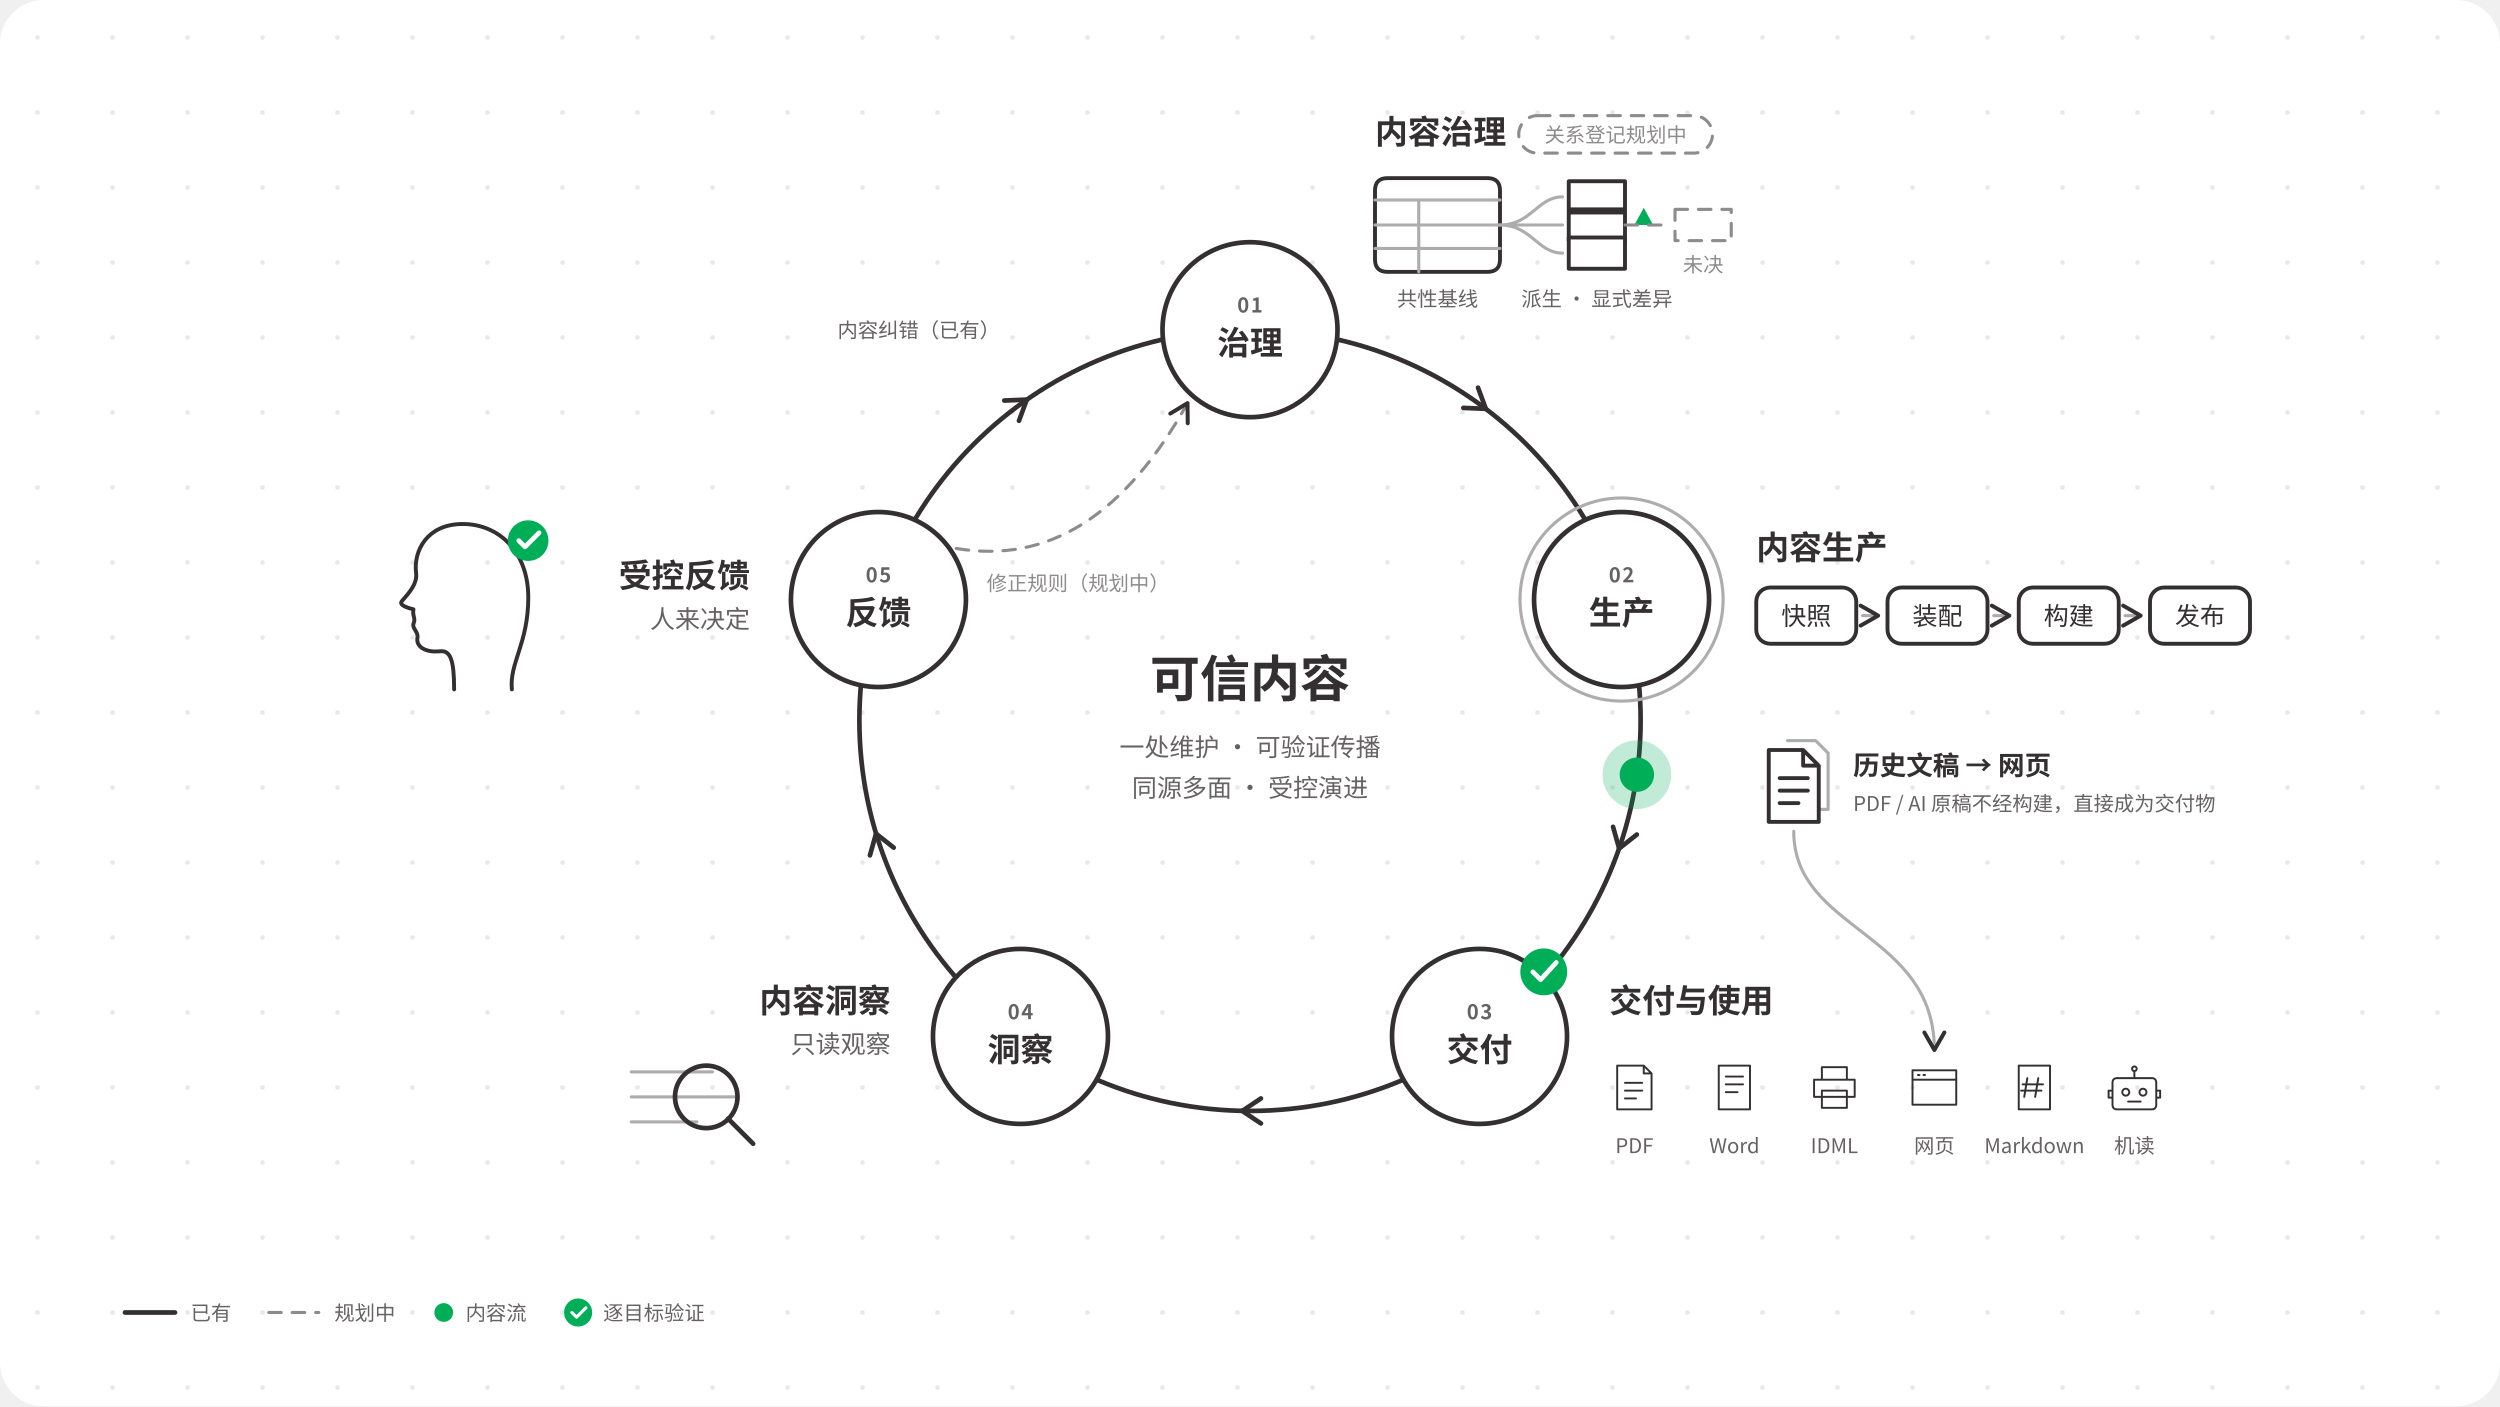
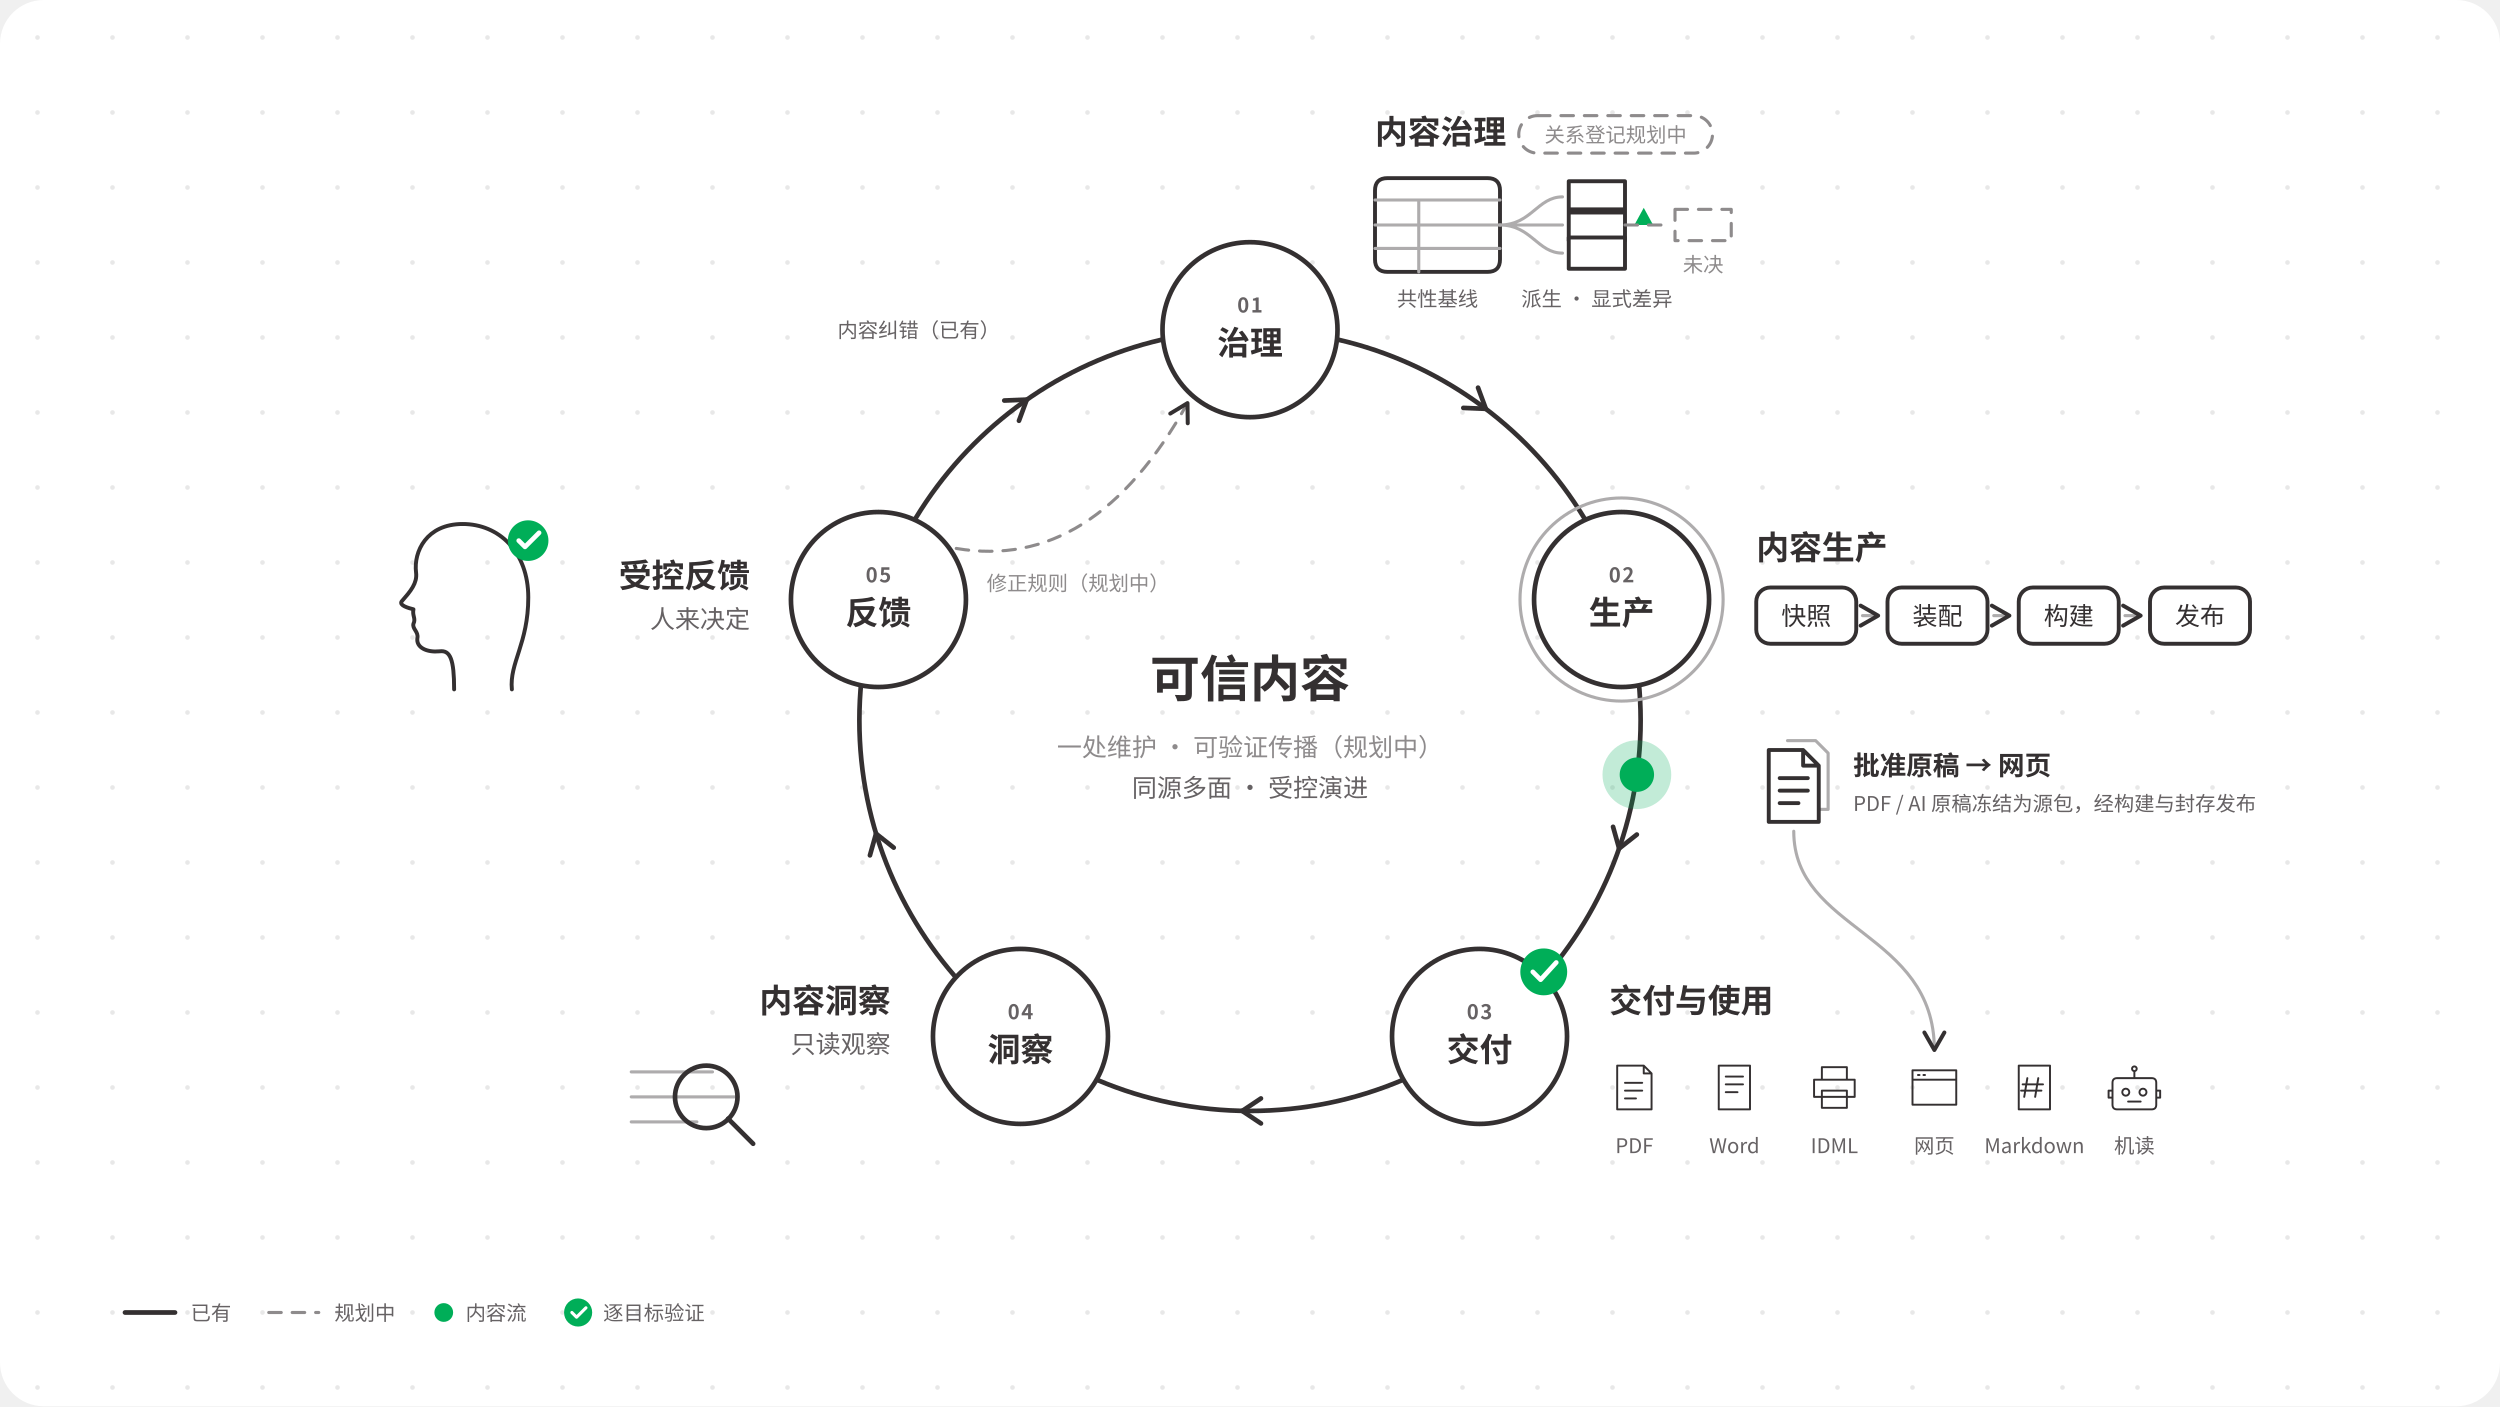
<svg xmlns="http://www.w3.org/2000/svg" width="1600" height="900" viewBox="0 0 1600 900" role="img" aria-labelledby="title desc">
  <defs>
    <pattern id="dots" width="48" height="48" patternUnits="userSpaceOnUse">
      <circle cx="24" cy="24" r="1.5" fill="#343031" fill-opacity="0.11" />
    </pattern>
    <marker id="head" viewBox="0 0 10 10" refX="8" refY="5" markerWidth="8" markerHeight="8" orient="auto-start-reverse">
      <path d="M 1 1 L 8 5 L 1 9" fill="none" stroke="#343031" stroke-width="1.6" stroke-linecap="round" stroke-linejoin="round" />
    </marker>
    <style>
      text { font-family: "PingFang SC", "Noto Sans CJK SC", "Microsoft YaHei", system-ui, sans-serif; }
      .ink { fill: none; stroke: #343031; stroke-width: 3; stroke-linecap: round; stroke-linejoin: round; }
      .ink-mid { fill: none; stroke: #343031; stroke-width: 2.5; stroke-linecap: round; stroke-linejoin: round; }
      .ink-thin { fill: none; stroke: #AEACAD; stroke-width: 2; stroke-linecap: round; stroke-linejoin: round; }
      .plan { fill: none; stroke: #8E8B8C; stroke-width: 2; stroke-dasharray: 8 7; stroke-linecap: round; stroke-linejoin: round; }
      .go { fill: #00AE58; }
      .halo { fill: #00AE58; fill-opacity: 0.24; }
      .kicker { font-size: 17px; font-weight: 650; letter-spacing: 4px; fill: #666264; }
      .title { font-size: 40px; font-weight: 700; letter-spacing: 1px; fill: #343031; }
      .t { font-size: 21px; font-weight: 700; fill: #343031; }
      .b { font-size: 16px; fill: #666264; }
      .s { font-size: 13px; fill: #666264; }
      .num { font-size: 13px; font-weight: 650; fill: #666264; letter-spacing: 1px; }
      .p { fill: #8E8B8C; }
    </style>
  </defs>
  <rect width="1600" height="900" rx="28" fill="#FFFFFF" />
  <rect width="1600" height="900" rx="28" fill="url(#dots)" />
  <g transform="translate(0 -104)">
    <circle cx="800" cy="565" r="250" class="ink" />
    <g class="ink">
      <path d="M -7 -8 L 5 0 L -7 8" transform="translate(946.9 362.7) rotate(36)" />
      <path d="M -7 -8 L 5 0 L -7 8" transform="translate(1037.8 642.3) rotate(108)" />
      <path d="M -7 -8 L 5 0 L -7 8" transform="translate(800 815) rotate(180)" />
      <path d="M -7 -8 L 5 0 L -7 8" transform="translate(562.2 642.3) rotate(252)" />
      <path d="M -7 -8 L 5 0 L -7 8" transform="translate(653.1 362.7) rotate(324)" />
    </g>
    <circle cx="1047.6" cy="599.8" r="22" class="halo" />
    <circle cx="1047.6" cy="599.8" r="11" class="go" />
    <text x="640" y="320" class="s" text-anchor="end">内容纠错（已有）</text>
    <path d="M 612 455 Q 700 470 760 362" class="plan" marker-end="url(#head)" />
    <text x="690" y="482" class="s p" text-anchor="middle">修正规则（规划中）</text>
    <text x="800" y="550" class="t" text-anchor="middle" style="font-size:32px">可信内容</text>
-     <text x="800" y="588" class="b" text-anchor="middle">一处维护 · 可验证传播</text>
+     <text x="800" y="588" class="b p" text-anchor="middle">一处维护 · 可验证传播（规划中）</text>
    <text x="800" y="614" class="b" text-anchor="middle">同源多面 · 受控演进</text>
    <circle cx="800" cy="315" r="56" class="ink" style="fill:#FFFFFF" />
    <text x="800" y="304" class="num" text-anchor="middle">01</text>
    <text x="800" y="331" class="t" text-anchor="middle">治理</text>
    <text x="880" y="196" class="t">内容治理</text>
    <rect x="972" y="178" width="124" height="24" rx="12" class="plan" style="fill:#FFFFFF" />
    <text x="1034" y="195" class="s p" text-anchor="middle">关系登记规划中</text>
    <path d="M 888 218 H 952 Q 960 218 960 226 V 270 Q 960 278 952 278 H 888 Q 880 278 880 270 V 226 Q 880 218 888 218 Z" class="ink-mid" style="fill:#FFFFFF" />
    <path d="M 880 232 H 960 M 880 248 H 960 M 880 263 H 960 M 908 232 V 278" class="ink-thin" />
    <path d="M 960 248 C 980 248 984 230 1000 230 M 960 248 H 1000 M 960 248 C 980 248 984 266 1000 266" class="ink-thin" />
    <path d="M 1004 220 H 1040 V 240 H 1004 Z M 1004 238 H 1040 V 258 H 1004 Z" class="ink-mid" style="fill:#FFFFFF" />
    <path d="M 1004 256 H 1040 V 276 H 1004 Z" class="ink-mid" style="fill:#FFFFFF" />
    <path d="M 1046 248 L 1052 237 L 1058 248 Z" class="go" />
    <path d="M 1072 238 H 1108 V 258 H 1072 Z" class="plan" style="fill:#FFFFFF" />
    <path d="M 1040 248 H 1066" class="plan" />
    <text x="920" y="300" class="s" text-anchor="middle">共性基线</text>
    <text x="1022" y="300" class="s" text-anchor="middle">派生 · 显式差异</text>
    <text x="1090" y="278" class="s p" text-anchor="middle">未决</text>
    <circle cx="1037.8" cy="487.7" r="65" class="ink-thin" />
    <circle cx="1037.8" cy="487.7" r="56" class="ink" style="fill:#FFFFFF" />
    <text x="1037.8" y="476.7" class="num" text-anchor="middle">02</text>
    <text x="1037.8" y="503.7" class="t" text-anchor="middle">生产</text>
    <text x="1124" y="462" class="t">内容生产</text>
    <rect x="1124" y="480" width="64" height="36" rx="9" class="ink-mid" style="fill:#FFFFFF" />
    <text x="1156" y="504" class="b" text-anchor="middle" style="fill:#343031">快照</text>
    <path d="M 1192 498 H 1202" class="ink-thin" marker-end="url(#head)" />
    <rect x="1208" y="480" width="64" height="36" rx="9" class="ink-mid" style="fill:#FFFFFF" />
    <text x="1240" y="504" class="b" text-anchor="middle" style="fill:#343031">装配</text>
    <path d="M 1276 498 H 1286" class="ink-thin" marker-end="url(#head)" />
    <rect x="1292" y="480" width="64" height="36" rx="9" class="ink-mid" style="fill:#FFFFFF" />
    <text x="1324" y="504" class="b" text-anchor="middle" style="fill:#343031">构建</text>
    <path d="M 1360 498 H 1370" class="ink-thin" marker-end="url(#head)" />
    <rect x="1376" y="480" width="64" height="36" rx="9" class="ink-mid" style="fill:#FFFFFF" />
    <text x="1408" y="504" class="b" text-anchor="middle" style="fill:#343031">发布</text>
    <path d="M 1144 578 H 1162 L 1170 586 V 622 H 1144" class="ink-thin" />
    <path d="M 1132 584 H 1154 L 1164 594 V 630 H 1132 Z M 1154 584 V 594 H 1164 M 1139 602 H 1157 M 1139 610 H 1157 M 1139 618 H 1151" class="ink-mid" style="fill:#FFFFFF" />
    <path d="M 1148 636 C 1148 700 1238 700 1238 776" class="ink-thin" marker-end="url(#head)" />
-     <text x="1186" y="600" class="t" style="font-size:17px">历史文稿 → 网页</text>
-     <text x="1186" y="623" class="s">PDF / AI 原稿不经构建，直接成为交付物</text>
+     <text x="1186" y="600" class="t" style="font-size:17px">批准原稿 → 网页</text>
+     <text x="1186" y="623" class="s">PDF / AI 原稿冻结为源包，经构建与封存发布</text>
    <circle cx="946.9" cy="767.3" r="56" class="ink" style="fill:#FFFFFF" />
    <text x="946.9" y="756.3" class="num" text-anchor="middle">03</text>
    <text x="946.9" y="783.3" class="t" text-anchor="middle">交付</text>
    <circle cx="988" cy="726" r="15" class="go" />
    <path d="M 981 726 L 986 731 L 996 720" fill="none" stroke="#FFFFFF" stroke-width="3" stroke-linecap="round" stroke-linejoin="round" />
    <text x="1030" y="752" class="t">交付与使用</text>
    <g class="ink-mid">
      <path transform="translate(1046 800) scale(.5)" d="M-22 -28H12L22 -18V28H-22ZM12 -28V-18H22M-12 -6H10M-12 4H10M-12 14H2" />
      <path transform="translate(1110 800) scale(.5)" d="M-20 -28H20V28H-20ZM-11 -14H11M-11 -4H11M-11 6H4" />
      <path transform="translate(1174 800) scale(.5)" d="M-16 -10V-26H16V-10M-26 -10H26V12H-26ZM-16 4H16V26H-16Z" />
      <path transform="translate(1238 800) scale(.5)" d="M-28 -22H28V22H-28ZM-28 -10H28M-21 -16H-19M-14 -16H-12" />
      <path transform="translate(1302 800) scale(.5)" d="M-20 -28H20V28H-20ZM-9 -12L-13 12M5 -12L1 12M-15 -4H11M-17 4H9" />
      <path transform="translate(1366 802) scale(.5)" d="M-22 -16H22Q28 -16 28 -10V18Q28 24 22 24H-22Q-28 24 -28 18V-10Q-28 -16 -22 -16ZM0 -16V-25M-3 -28a3 3 0 1 1 6 0a3 3 0 1 1 -6 0M-15.5 2a4.5 4.5 0 1 1 9 0a4.5 4.5 0 1 1 -9 0M6.5 2a4.5 4.5 0 1 1 9 0a4.5 4.5 0 1 1 -9 0M-8 14H8M-28 0H-33V9H-28M28 0H33V9H28" />
    </g>
    <text x="1046" y="842" class="s" text-anchor="middle">PDF</text>
    <text x="1110" y="842" class="s" text-anchor="middle">Word</text>
    <text x="1174" y="842" class="s" text-anchor="middle">IDML</text>
    <text x="1238" y="842" class="s" text-anchor="middle">网页</text>
    <text x="1302" y="842" class="s" text-anchor="middle">Markdown</text>
    <text x="1366" y="842" class="s" text-anchor="middle">机读</text>
    <circle cx="653.1" cy="767.3" r="56" class="ink" style="fill:#FFFFFF" />
    <text x="653.1" y="756.3" class="num" text-anchor="middle">04</text>
    <text x="653.1" y="783.3" class="t" text-anchor="middle">洞察</text>
    <text x="570" y="752" class="t" text-anchor="end">内容洞察</text>
    <text x="570" y="778" class="b" text-anchor="end">只读观察</text>
    <path d="M 404 790 H 456 M 404 806 H 470 M 404 822 H 446" class="ink-thin" />
    <circle cx="452" cy="806" r="20" class="ink" />
    <path d="M 466 820 L 482 836" class="ink" />
    <circle cx="562.2" cy="487.7" r="56" class="ink" style="fill:#FFFFFF" />
    <text x="562.2" y="476.7" class="num" text-anchor="middle">05</text>
    <text x="562.2" y="503.7" class="t" text-anchor="middle">反馈</text>
    <text x="480" y="480" class="t" text-anchor="end">受控反馈</text>
    <text x="480" y="506" class="b" text-anchor="end">人来决定</text>
    <path transform="translate(252 436) scale(.42)" d="M180 260C176 220 205 190 205 120C205 50 160 8 105 8C50 8 30 50 34 82C36 98 26 110 12 126C8 132 22 136 30 138C28 148 34 152 30 160C28 168 38 172 36 182C34 196 50 204 70 202C86 200 92 214 92 260" class="ink" style="stroke-width:6" />
    <circle cx="338" cy="450" r="13" class="go" />
    <path d="M 332 450 L 336 454 L 345 445" fill="none" stroke="#FFFFFF" stroke-width="3" stroke-linecap="round" stroke-linejoin="round" />
    <path d="M 80 944 H 112" class="ink" />
    <text x="122" y="949" class="s">已有</text>
    <path d="M 172 944 H 204" class="plan" />
    <text x="214" y="949" class="s">规划中</text>
    <circle cx="284" cy="944" r="6" class="go" />
    <text x="298" y="949" class="s">内容流</text>
    <circle cx="370" cy="944" r="9" class="go" />
    <path d="M 366 944 L 369 947 L 375 941" fill="none" stroke="#FFFFFF" stroke-width="2" stroke-linecap="round" stroke-linejoin="round" />
    <text x="386" y="949" class="s">逐目标验证</text>
  </g>
</svg>
